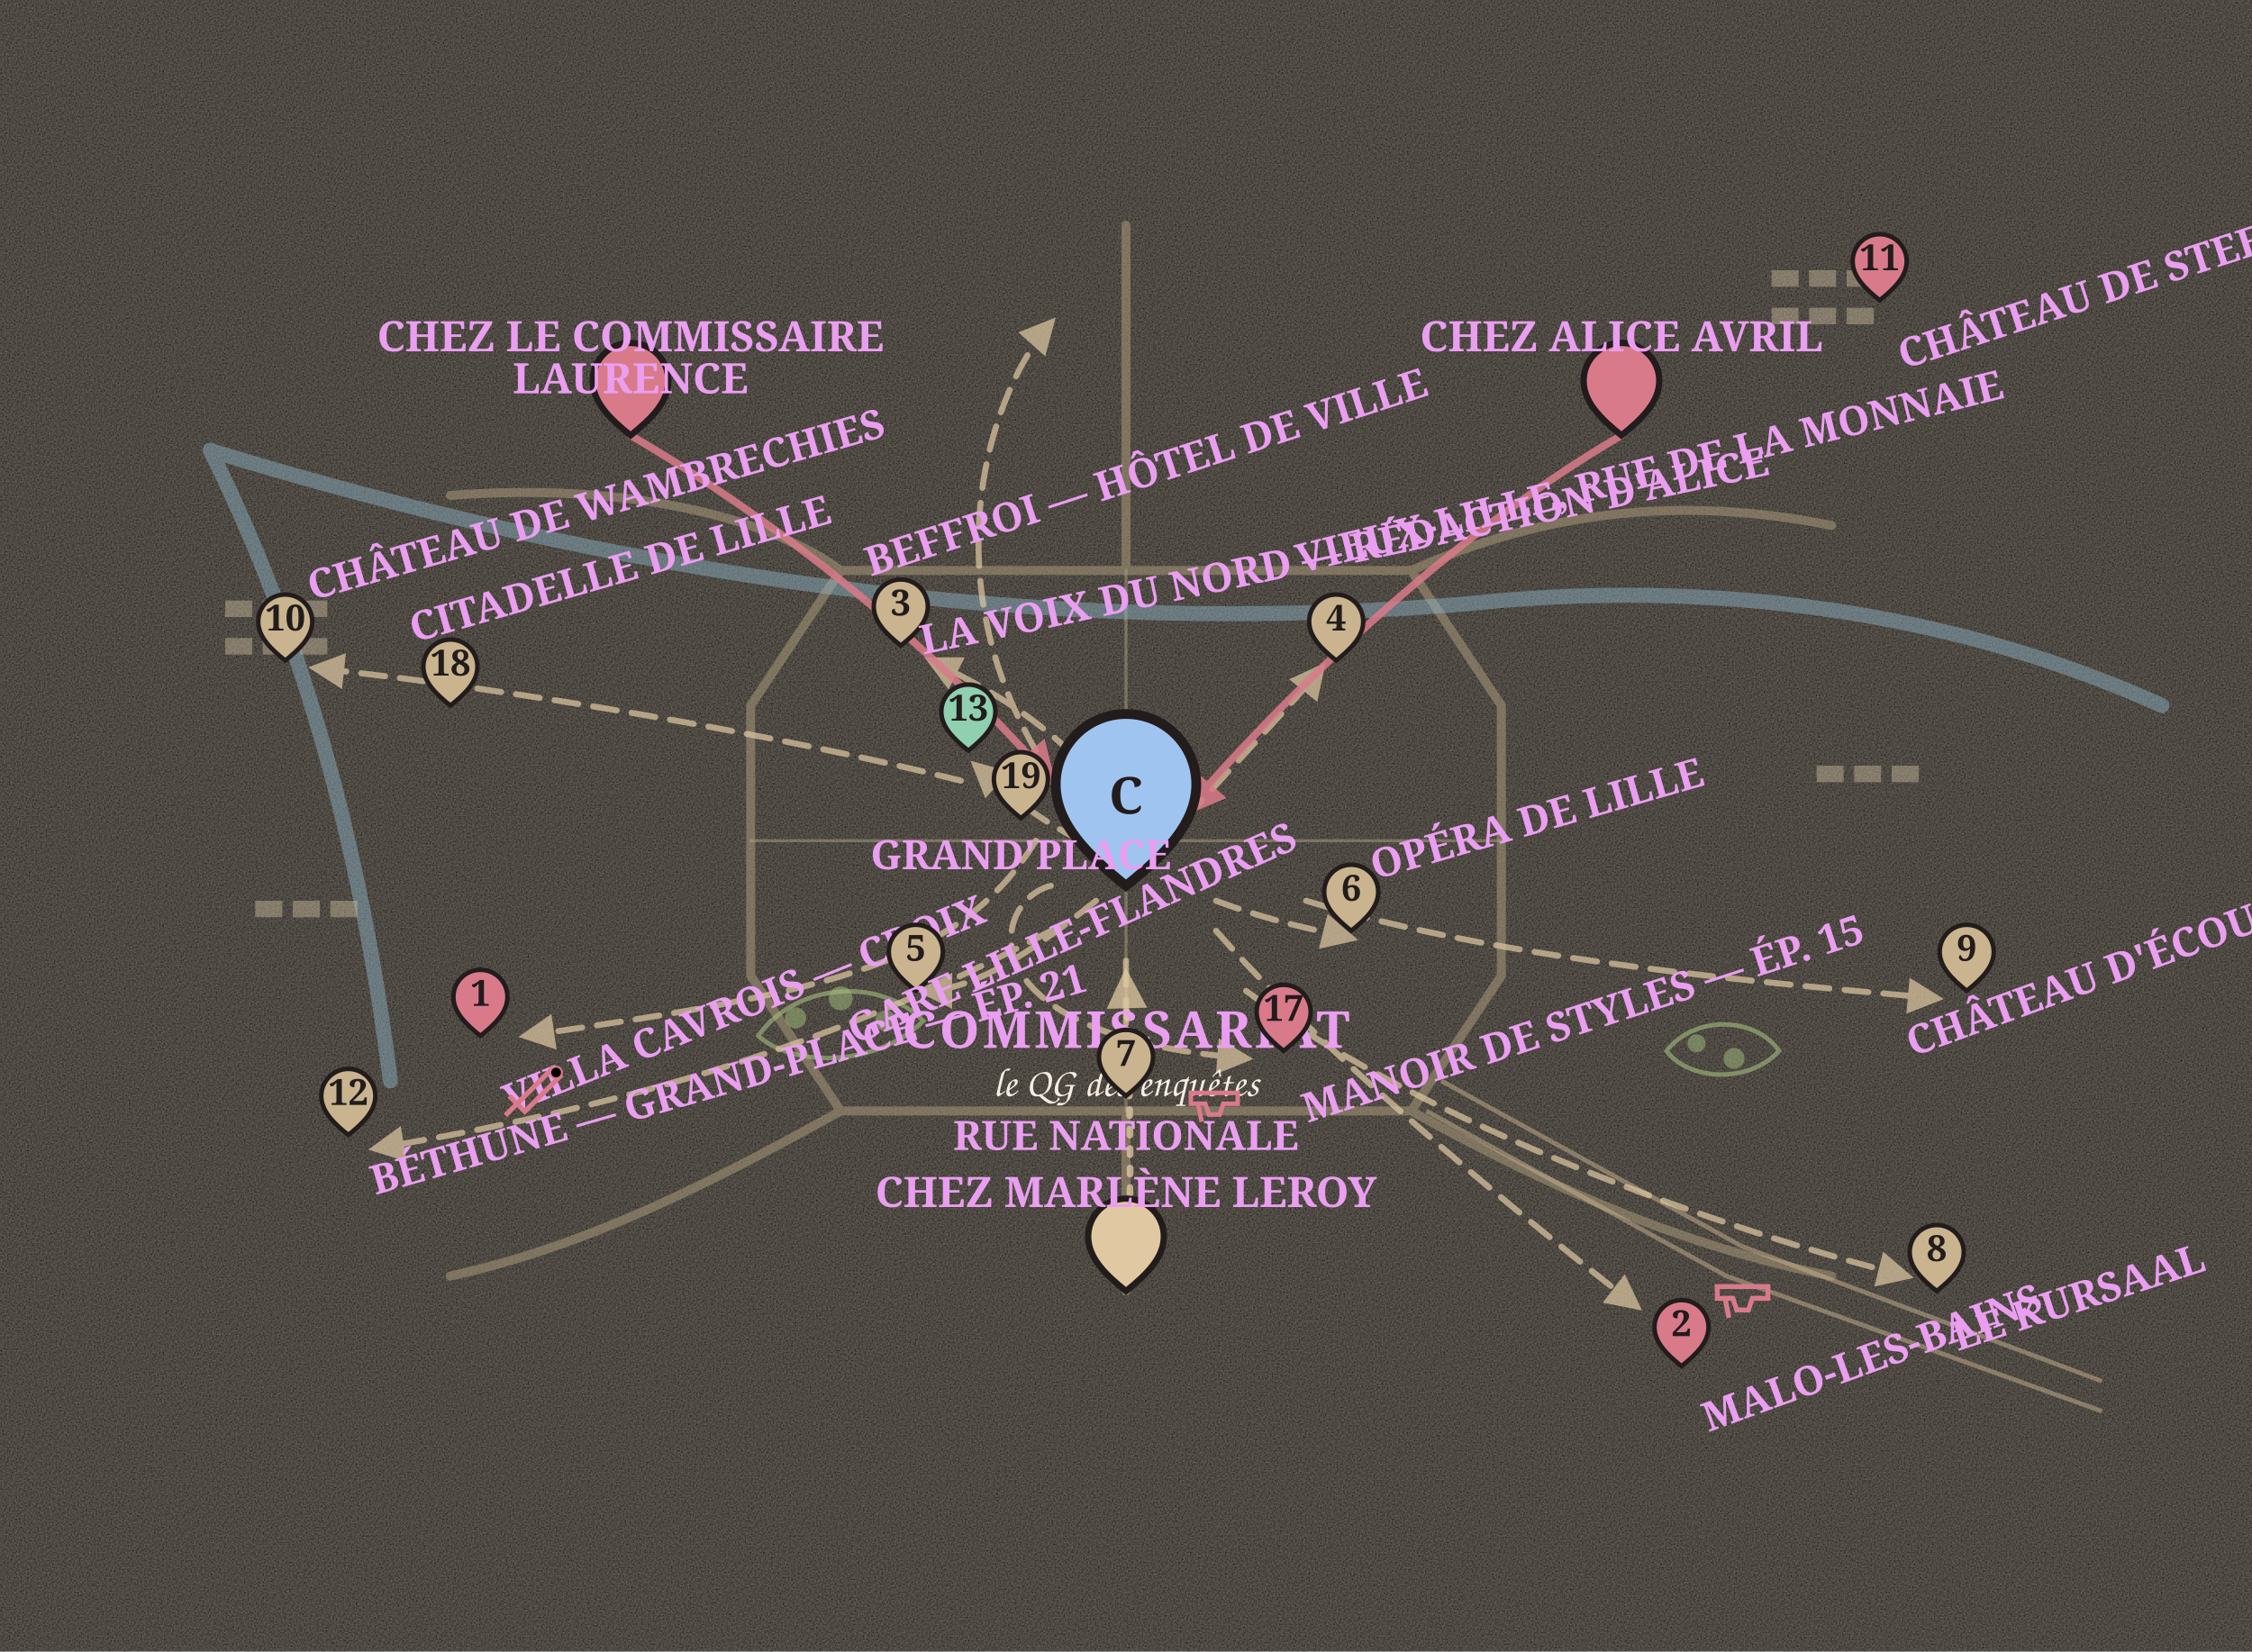
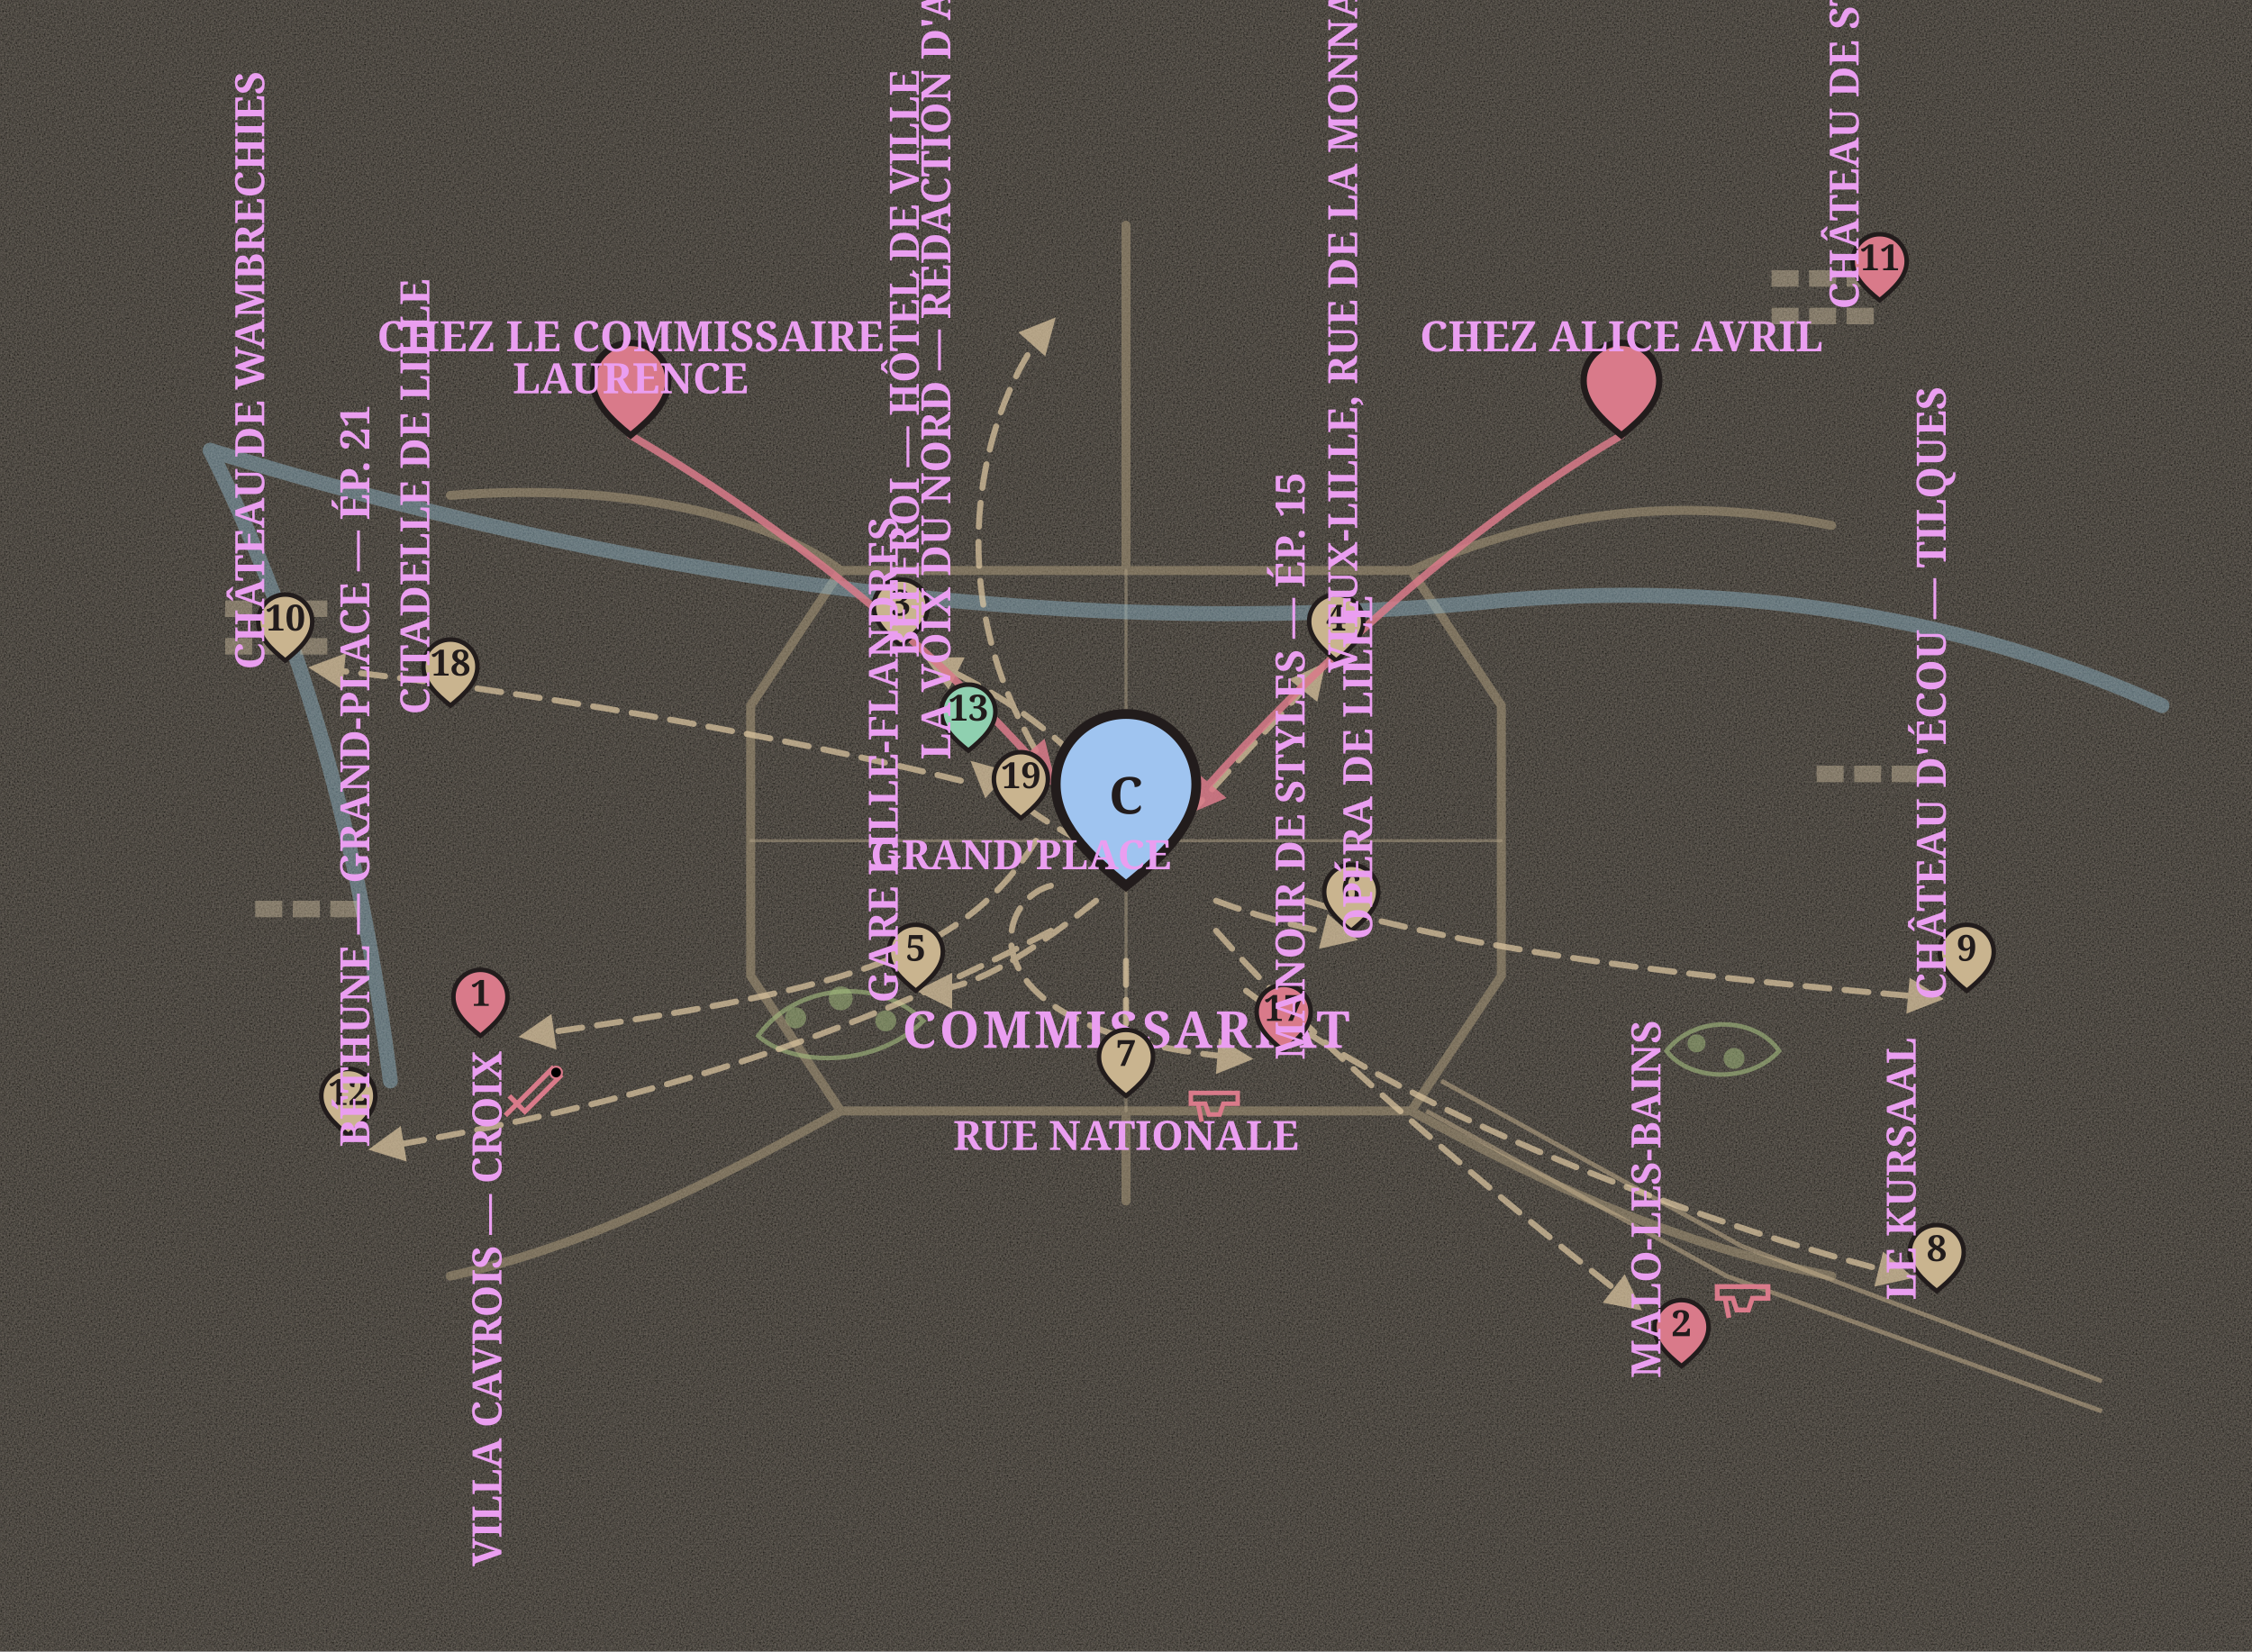
<svg xmlns="http://www.w3.org/2000/svg" viewBox="0 0 1500 1100" width="1500" height="1100">
  <defs>
    <filter id="paper" x="0" y="0" width="100%" height="100%">
      <feTurbulence type="fractalNoise" baseFrequency="0.9" numOctaves="2" result="noise" />
      <feColorMatrix in="noise" type="matrix" values="0 0 0 0 0.85  0 0 0 0 0.75  0 0 0 0 0.62  0 0 0 0.18 0" />
      <feComposite in2="SourceGraphic" operator="in" result="top" />
      <feMerge>
        <feMergeNode in="SourceGraphic" />
        <feMergeNode in="top" />
      </feMerge>
    </filter>
    <g id="pin">
      <path d="M 0 0 C -10 -8, -18 -16, -18 -26 A 18 18 0 1 1 18 -26 C 18 -16, 10 -8, 0 0 Z" />
    </g>
    <g id="icon-gun">
      <path d="M -14 -10 L 12 -10 L 12 -4 L 4 -4 L 2 2 L -4 2 L -6 -4 L -14 -4 Z" fill="none" stroke-width="2.5" />
      <path d="M -10 -4 L -8 6" fill="none" stroke-width="2.5" />
    </g>
    <g id="icon-knife">
      <path d="M -12 4 L 6 -14 L 10 -10 L -8 8 Z" fill="none" stroke-width="2.5" />
      <path d="M -12 4 L -18 10 M -12 4 L -16 0" fill="none" stroke-width="2.5" />
      <circle cx="8" cy="-12" r="3" />
    </g>
    <marker id="ah-red" viewBox="0 0 10 10" refX="8" refY="5" markerWidth="6" markerHeight="6" orient="auto-start-reverse">
      <path d="M 0 0 L 10 5 L 0 10 z" fill="#d97a8a" />
    </marker>
    <marker id="ah-sepia" viewBox="0 0 10 10" refX="8" refY="5" markerWidth="6" markerHeight="6" orient="auto-start-reverse">
      <path d="M 0 0 L 10 5 L 0 10 z" fill="#e0c9a2" />
    </marker>
  </defs>
  <rect width="1500" height="1100" fill="#221c1c" />
  <rect width="1500" height="1100" filter="url(#paper)" />
  <g stroke="#a89878" stroke-width="6" fill="none" opacity="0.55" stroke-linecap="round">
    <path d="M 560 380 L 940 380 L 1000 470 L 1000 650 L 940 740 L 560 740 L 500 650 L 500 470 Z" />
    <path d="M 300 330 C 430 320, 520 350, 560 380 M 940 380 C 1030 340, 1120 330, 1220 350" />
    <path d="M 560 740 C 470 790, 390 830, 300 850 M 940 740 C 1030 790, 1120 830, 1220 850" />
-     <path d="M 750 380 L 750 150 M 750 740 L 750 860" />
+     <path d="M 750 380 L 750 150 M 750 740 L 750 800" />
  </g>
  <g stroke="#b9a98c" stroke-width="2" fill="none" opacity="0.45" stroke-linecap="round">
    <path d="M 750 380 L 750 740 M 500 560 L 1000 560" />
  </g>
  <g stroke="#8fb6c9" stroke-width="10" fill="none" opacity="0.45" stroke-linecap="round">
    <path d="M 140 300 C 400 380, 700 430, 1000 400 C 1180 385, 1330 420, 1440 470" />
    <path d="M 140 300 C 200 420, 240 560, 260 720" />
  </g>
  <g stroke="#c9b48f" stroke-width="3" fill="none" opacity="0.5">
    <path d="M 950 740 L 1150 850 L 1400 940 M 960 720 L 1160 830 L 1400 920" />
  </g>
  <g fill="#d9c9a8" opacity="0.4">
    <rect x="150" y="400" width="18" height="11" />
    <rect x="175" y="400" width="18" height="11" />
    <rect x="200" y="400" width="18" height="11" />
    <rect x="150" y="425" width="18" height="11" />
    <rect x="175" y="425" width="18" height="11" />
    <rect x="200" y="425" width="18" height="11" />
    <rect x="1180" y="180" width="18" height="11" />
    <rect x="1205" y="180" width="18" height="11" />
    <rect x="1230" y="180" width="18" height="11" />
    <rect x="1180" y="205" width="18" height="11" />
    <rect x="1205" y="205" width="18" height="11" />
    <rect x="1230" y="205" width="18" height="11" />
    <rect x="1210" y="510" width="18" height="11" />
    <rect x="1235" y="510" width="18" height="11" />
    <rect x="1260" y="510" width="18" height="11" />
    <rect x="170" y="600" width="18" height="11" />
    <rect x="195" y="600" width="18" height="11" />
    <rect x="220" y="600" width="18" height="11" />
  </g>
  <g fill="none" stroke="#a3bd7e" stroke-width="3" opacity="0.6" stroke-linecap="round">
    <path d="M 505 690 C 530 655, 585 650, 615 680 C 585 710, 530 712, 505 690 Z" />
    <path d="M 1110 700 C 1130 675, 1170 678, 1185 700 C 1165 722, 1125 720, 1110 700 Z" />
  </g>
  <g fill="#a3bd7e" opacity="0.5">
    <circle cx="530" cy="678" r="7" />
    <circle cx="560" cy="665" r="8" />
    <circle cx="590" cy="680" r="7" />
    <circle cx="1130" cy="695" r="6" />
    <circle cx="1155" cy="705" r="7" />
  </g>
  <g stroke="#e0c9a2" stroke-width="4" fill="none" opacity="0.7" stroke-dasharray="16 10" stroke-linecap="round">
    <path d="M 690 560 C 640 640, 560 660, 350 690" marker-end="url(#ah-sepia)" />
    <path d="M 810 620 C 880 700, 1000 800, 1090 870" marker-end="url(#ah-sepia)" />
    <path d="M 750 540 C 700 480, 660 460, 620 440" marker-end="url(#ah-sepia)" />
    <path d="M 790 545 C 830 500, 860 470, 880 445" marker-end="url(#ah-sepia)" />
    <path d="M 730 600 C 680 640, 645 660, 615 660" marker-end="url(#ah-sepia)" />
    <path d="M 810 600 C 850 615, 880 620, 900 625" marker-end="url(#ah-sepia)" />
    <path d="M 750 640 L 750 720" marker-end="url(#ah-sepia)" />
    <path d="M 830 660 C 950 750, 1150 820, 1270 850" marker-end="url(#ah-sepia)" />
    <path d="M 870 600 C 1000 640, 1180 655, 1290 665" marker-end="url(#ah-sepia)" />
    <path d="M 640 520 C 520 490, 350 460, 210 445" marker-end="url(#ah-sepia)" />
    <path d="M 690 500 C 620 380, 660 260, 700 215" marker-end="url(#ah-sepia)" />
    <path d="M 700 620 C 550 700, 400 740, 250 765" marker-end="url(#ah-sepia)" />
    <path d="M 720 560 C 690 545, 670 528, 650 510" marker-end="url(#ah-sepia)" />
    <path d="M 700 590 C 660 600, 640 690, 830 705" marker-end="url(#ah-sepia)" />
  </g>
  <g stroke="#d97a8a" stroke-width="5" fill="none" opacity="0.85" stroke-linecap="round">
    <path d="M 1080 290 C 960 360, 850 470, 790 540" marker-end="url(#ah-red)" />
    <path d="M 420 290 C 540 360, 640 450, 700 520" marker-end="url(#ah-red)" />
  </g>
  <g stroke="#e0c9a2" stroke-width="4.5" fill="none" opacity="0.75" stroke-dasharray="4 9" stroke-linecap="round">
-     <path d="M 750 860 C 755 790, 752 720, 750 650" marker-end="url(#ah-sepia)" />
  </g>
  <g transform="translate(750,590)">
    <use href="#pin" transform="scale(2.6)" fill="#9fc4f0" stroke="#221c1c" stroke-width="2.5" />
    <text y="-48" text-anchor="middle" font-family="serif" font-size="34" font-weight="bold" fill="#221c1c">C</text>
    <text y="108" text-anchor="middle" font-family="serif" font-size="34" font-weight="bold" fill="#ea9ef0" letter-spacing="2">COMMISSARIAT</text>
-     <text y="140" text-anchor="middle" font-family="'Caveat', cursive" font-size="27" fill="#f8ede3">le QG des enquêtes</text>
  </g>
  <g transform="translate(420,290)">
    <use href="#pin" transform="scale(1.4)" fill="#d97a8a" stroke="#221c1c" stroke-width="3" />
    <text y="-56" text-anchor="middle" font-family="serif" font-size="28" font-weight="bold" fill="#ea9ef0">CHEZ LE COMMISSAIRE</text>
    <text y="-28" text-anchor="middle" font-family="serif" font-size="28" font-weight="bold" fill="#ea9ef0">LAURENCE</text>
  </g>
  <g transform="translate(1080,290)">
    <use href="#pin" transform="scale(1.4)" fill="#d97a8a" stroke="#221c1c" stroke-width="3" />
    <text y="-56" text-anchor="middle" font-family="serif" font-size="28" font-weight="bold" fill="#ea9ef0">CHEZ ALICE AVRIL</text>
  </g>
-   <g transform="translate(750,860)">
-     <use href="#pin" transform="scale(1.4)" fill="#e0c9a2" stroke="#221c1c" stroke-width="3" />
-     <text y="-56" text-anchor="middle" font-family="serif" font-size="28" font-weight="bold" fill="#ea9ef0">CHEZ MARLÈNE LEROY</text>
-   </g>
  <g transform="translate(320,690)">
    <use href="#pin" fill="#d97a8a" stroke="#221c1c" stroke-width="3" />
    <text y="-20" text-anchor="middle" font-family="serif" font-size="24" font-weight="bold" fill="#221c1c">1</text>
-     <text x="20" y="52" font-family="serif" font-size="27" font-weight="bold" fill="#ea9ef0" transform="rotate(-22 20 52)">VILLA CAVROIS — CROIX</text>
+     <text x="14" y="10" font-family="serif" font-size="27" font-weight="bold" fill="#ea9ef0" transform="rotate(-90 14 10)" text-anchor="end">VILLA CAVROIS — CROIX</text>
    <use href="#icon-knife" transform="translate(40,40) scale(1.3)" stroke="#d97a8a" />
  </g>
  <g transform="translate(1120,910)">
    <use href="#pin" fill="#d97a8a" stroke="#221c1c" stroke-width="3" />
    <text y="-20" text-anchor="middle" font-family="serif" font-size="24" font-weight="bold" fill="#221c1c">2</text>
-     <text x="18" y="44" font-family="serif" font-size="27" font-weight="bold" fill="#ea9ef0" transform="rotate(-20 18 44)">MALO-LES-BAINS</text>
+     <text x="-14" y="8" font-family="serif" font-size="27" font-weight="bold" fill="#ea9ef0" transform="rotate(-90 -14 8)" text-anchor="start">MALO-LES-BAINS</text>
    <use href="#icon-gun" transform="translate(42,-40) scale(1.3)" stroke="#d97a8a" />
  </g>
  <g transform="translate(600,430)">
    <use href="#pin" fill="#c9b48f" stroke="#221c1c" stroke-width="3" />
    <text y="-20" text-anchor="middle" font-family="serif" font-size="24" font-weight="bold" fill="#221c1c">3</text>
-     <text x="-20" y="-46" font-family="serif" font-size="27" font-weight="bold" fill="#ea9ef0" transform="rotate(-18 -20 -46)">BEFFROI — HÔTEL DE VILLE</text>
+     <text x="12" y="8" font-family="serif" font-size="27" font-weight="bold" fill="#ea9ef0" transform="rotate(-90 12 8)" text-anchor="start">BEFFROI — HÔTEL DE VILLE</text>
  </g>
  <g transform="translate(890,440)">
    <use href="#pin" fill="#c9b48f" stroke="#221c1c" stroke-width="3" />
    <text y="-20" text-anchor="middle" font-family="serif" font-size="24" font-weight="bold" fill="#221c1c">4</text>
-     <text x="-24" y="-58" font-family="serif" font-size="27" font-weight="bold" fill="#ea9ef0" transform="rotate(-14 -24 -58)">VIEUX-LILLE, RUE DE LA MONNAIE</text>
+     <text x="14" y="8" font-family="serif" font-size="27" font-weight="bold" fill="#ea9ef0" transform="rotate(-90 14 8)" text-anchor="start">VIEUX-LILLE, RUE DE LA MONNAIE</text>
  </g>
  <g transform="translate(610,660)">
    <use href="#pin" fill="#c9b48f" stroke="#221c1c" stroke-width="3" />
    <text y="-20" text-anchor="middle" font-family="serif" font-size="24" font-weight="bold" fill="#221c1c">5</text>
-     <text x="-40" y="36" font-family="serif" font-size="27" font-weight="bold" fill="#ea9ef0" transform="rotate(-24 -40 36)">GARE LILLE-FLANDRES</text>
+     <text x="-12" y="8" font-family="serif" font-size="27" font-weight="bold" fill="#ea9ef0" transform="rotate(-90 -12 8)" text-anchor="start">GARE LILLE-FLANDRES</text>
  </g>
  <g transform="translate(900,620)">
    <use href="#pin" fill="#c9b48f" stroke="#221c1c" stroke-width="3" />
    <text y="-20" text-anchor="middle" font-family="serif" font-size="24" font-weight="bold" fill="#221c1c">6</text>
-     <text x="16" y="-34" font-family="serif" font-size="27" font-weight="bold" fill="#ea9ef0" transform="rotate(-16 16 -34)">OPÉRA DE LILLE</text>
+     <text x="14" y="6" font-family="serif" font-size="27" font-weight="bold" fill="#ea9ef0" transform="rotate(-90 14 6)" text-anchor="start">OPÉRA DE LILLE</text>
  </g>
  <g transform="translate(750,730)">
    <use href="#pin" fill="#c9b48f" stroke="#221c1c" stroke-width="3" />
    <text y="-20" text-anchor="middle" font-family="serif" font-size="24" font-weight="bold" fill="#221c1c">7</text>
    <text x="0" y="36" text-anchor="middle" font-family="serif" font-size="27" font-weight="bold" fill="#ea9ef0">RUE NATIONALE</text>
  </g>
  <g transform="translate(1290,860)">
    <use href="#pin" fill="#c9b48f" stroke="#221c1c" stroke-width="3" />
    <text y="-20" text-anchor="middle" font-family="serif" font-size="24" font-weight="bold" fill="#221c1c">8</text>
-     <text x="14" y="40" font-family="serif" font-size="27" font-weight="bold" fill="#ea9ef0" transform="rotate(-18 14 40)">LE KURSAAL</text>
+     <text x="-14" y="6" font-family="serif" font-size="27" font-weight="bold" fill="#ea9ef0" transform="rotate(-90 -14 6)" text-anchor="start">LE KURSAAL</text>
  </g>
  <g transform="translate(1310,660)">
    <use href="#pin" fill="#c9b48f" stroke="#221c1c" stroke-width="3" />
    <text y="-20" text-anchor="middle" font-family="serif" font-size="24" font-weight="bold" fill="#221c1c">9</text>
-     <text x="-36" y="44" font-family="serif" font-size="27" font-weight="bold" fill="#ea9ef0" transform="rotate(-20 -36 44)">CHÂTEAU D'ÉCOU — TILQUES</text>
+     <text x="-14" y="6" font-family="serif" font-size="27" font-weight="bold" fill="#ea9ef0" transform="rotate(-90 -14 6)" text-anchor="start">CHÂTEAU D'ÉCOU — TILQUES</text>
  </g>
  <g transform="translate(190,440)">
    <use href="#pin" fill="#c9b48f" stroke="#221c1c" stroke-width="3" />
    <text y="-20" text-anchor="middle" font-family="serif" font-size="24" font-weight="bold" fill="#221c1c">10</text>
-     <text x="18" y="-40" font-family="serif" font-size="27" font-weight="bold" fill="#ea9ef0" transform="rotate(-16 18 -40)">CHÂTEAU DE WAMBRECHIES</text>
+     <text x="-14" y="6" font-family="serif" font-size="27" font-weight="bold" fill="#ea9ef0" transform="rotate(-90 -14 6)" text-anchor="start">CHÂTEAU DE WAMBRECHIES</text>
  </g>
  <g transform="translate(1252,200)">
    <use href="#pin" fill="#d97a8a" stroke="#221c1c" stroke-width="3" />
    <text y="-20" text-anchor="middle" font-family="serif" font-size="24" font-weight="bold" fill="#221c1c">11</text>
-     <text x="16" y="46" font-family="serif" font-size="27" font-weight="bold" fill="#ea9ef0" transform="rotate(-18 16 46)">CHÂTEAU DE STEENE — ÉP. 3</text>
+     <text x="-14" y="6" font-family="serif" font-size="27" font-weight="bold" fill="#ea9ef0" transform="rotate(-90 -14 6)" text-anchor="start">CHÂTEAU DE STEENE — ÉP. 3</text>
  </g>
  <g transform="translate(232,756)">
    <use href="#pin" fill="#c9b48f" stroke="#221c1c" stroke-width="3" />
    <text y="-20" text-anchor="middle" font-family="serif" font-size="24" font-weight="bold" fill="#221c1c">12</text>
-     <text x="18" y="40" font-family="serif" font-size="27" font-weight="bold" fill="#ea9ef0" transform="rotate(-16 18 40)">BÉTHUNE — GRAND-PLACE — ÉP. 21</text>
+     <text x="14" y="8" font-family="serif" font-size="27" font-weight="bold" fill="#ea9ef0" transform="rotate(-90 14 8)" text-anchor="start">BÉTHUNE — GRAND-PLACE — ÉP. 21</text>
  </g>
  <g transform="translate(645,500)">
    <use href="#pin" fill="#8fd0b0" stroke="#221c1c" stroke-width="3" />
    <text y="-20" text-anchor="middle" font-family="serif" font-size="24" font-weight="bold" fill="#221c1c">13</text>
-     <text x="-30" y="-64" font-family="serif" font-size="27" font-weight="bold" fill="#ea9ef0" transform="rotate(-12 -30 -64)">LA VOIX DU NORD — RÉDACTION D'ALICE</text>
+     <text x="-12" y="6" font-family="serif" font-size="27" font-weight="bold" fill="#ea9ef0" transform="rotate(-90 -12 6)" text-anchor="start">LA VOIX DU NORD — RÉDACTION D'ALICE</text>
  </g>
  <g transform="translate(855,700)">
    <use href="#pin" fill="#d97a8a" stroke="#221c1c" stroke-width="3" />
    <text y="-20" text-anchor="middle" font-family="serif" font-size="24" font-weight="bold" fill="#221c1c">17</text>
-     <text x="16" y="48" font-family="serif" font-size="27" font-weight="bold" fill="#ea9ef0" transform="rotate(-18 16 48)">MANOIR DE STYLES — ÉP. 15</text>
+     <text x="14" y="6" font-family="serif" font-size="27" font-weight="bold" fill="#ea9ef0" transform="rotate(-90 14 6)" text-anchor="start">MANOIR DE STYLES — ÉP. 15</text>
    <use href="#icon-gun" transform="translate(-45,40) scale(1.2)" stroke="#d97a8a" />
  </g>
  <g transform="translate(300,470)">
    <use href="#pin" fill="#c9b48f" stroke="#221c1c" stroke-width="3" />
    <text y="-20" text-anchor="middle" font-family="serif" font-size="24" font-weight="bold" fill="#221c1c">18</text>
-     <text x="-24" y="-42" font-family="serif" font-size="27" font-weight="bold" fill="#ea9ef0" transform="rotate(-16 -24 -42)">CITADELLE DE LILLE</text>
+     <text x="-14" y="6" font-family="serif" font-size="27" font-weight="bold" fill="#ea9ef0" transform="rotate(-90 -14 6)" text-anchor="start">CITADELLE DE LILLE</text>
  </g>
  <g transform="translate(680,545)">
    <use href="#pin" fill="#c9b48f" stroke="#221c1c" stroke-width="3" />
    <text y="-20" text-anchor="middle" font-family="serif" font-size="24" font-weight="bold" fill="#221c1c">19</text>
    <text x="0" y="34" text-anchor="middle" font-family="serif" font-size="27" font-weight="bold" fill="#ea9ef0">GRAND'PLACE</text>
  </g>
</svg>
